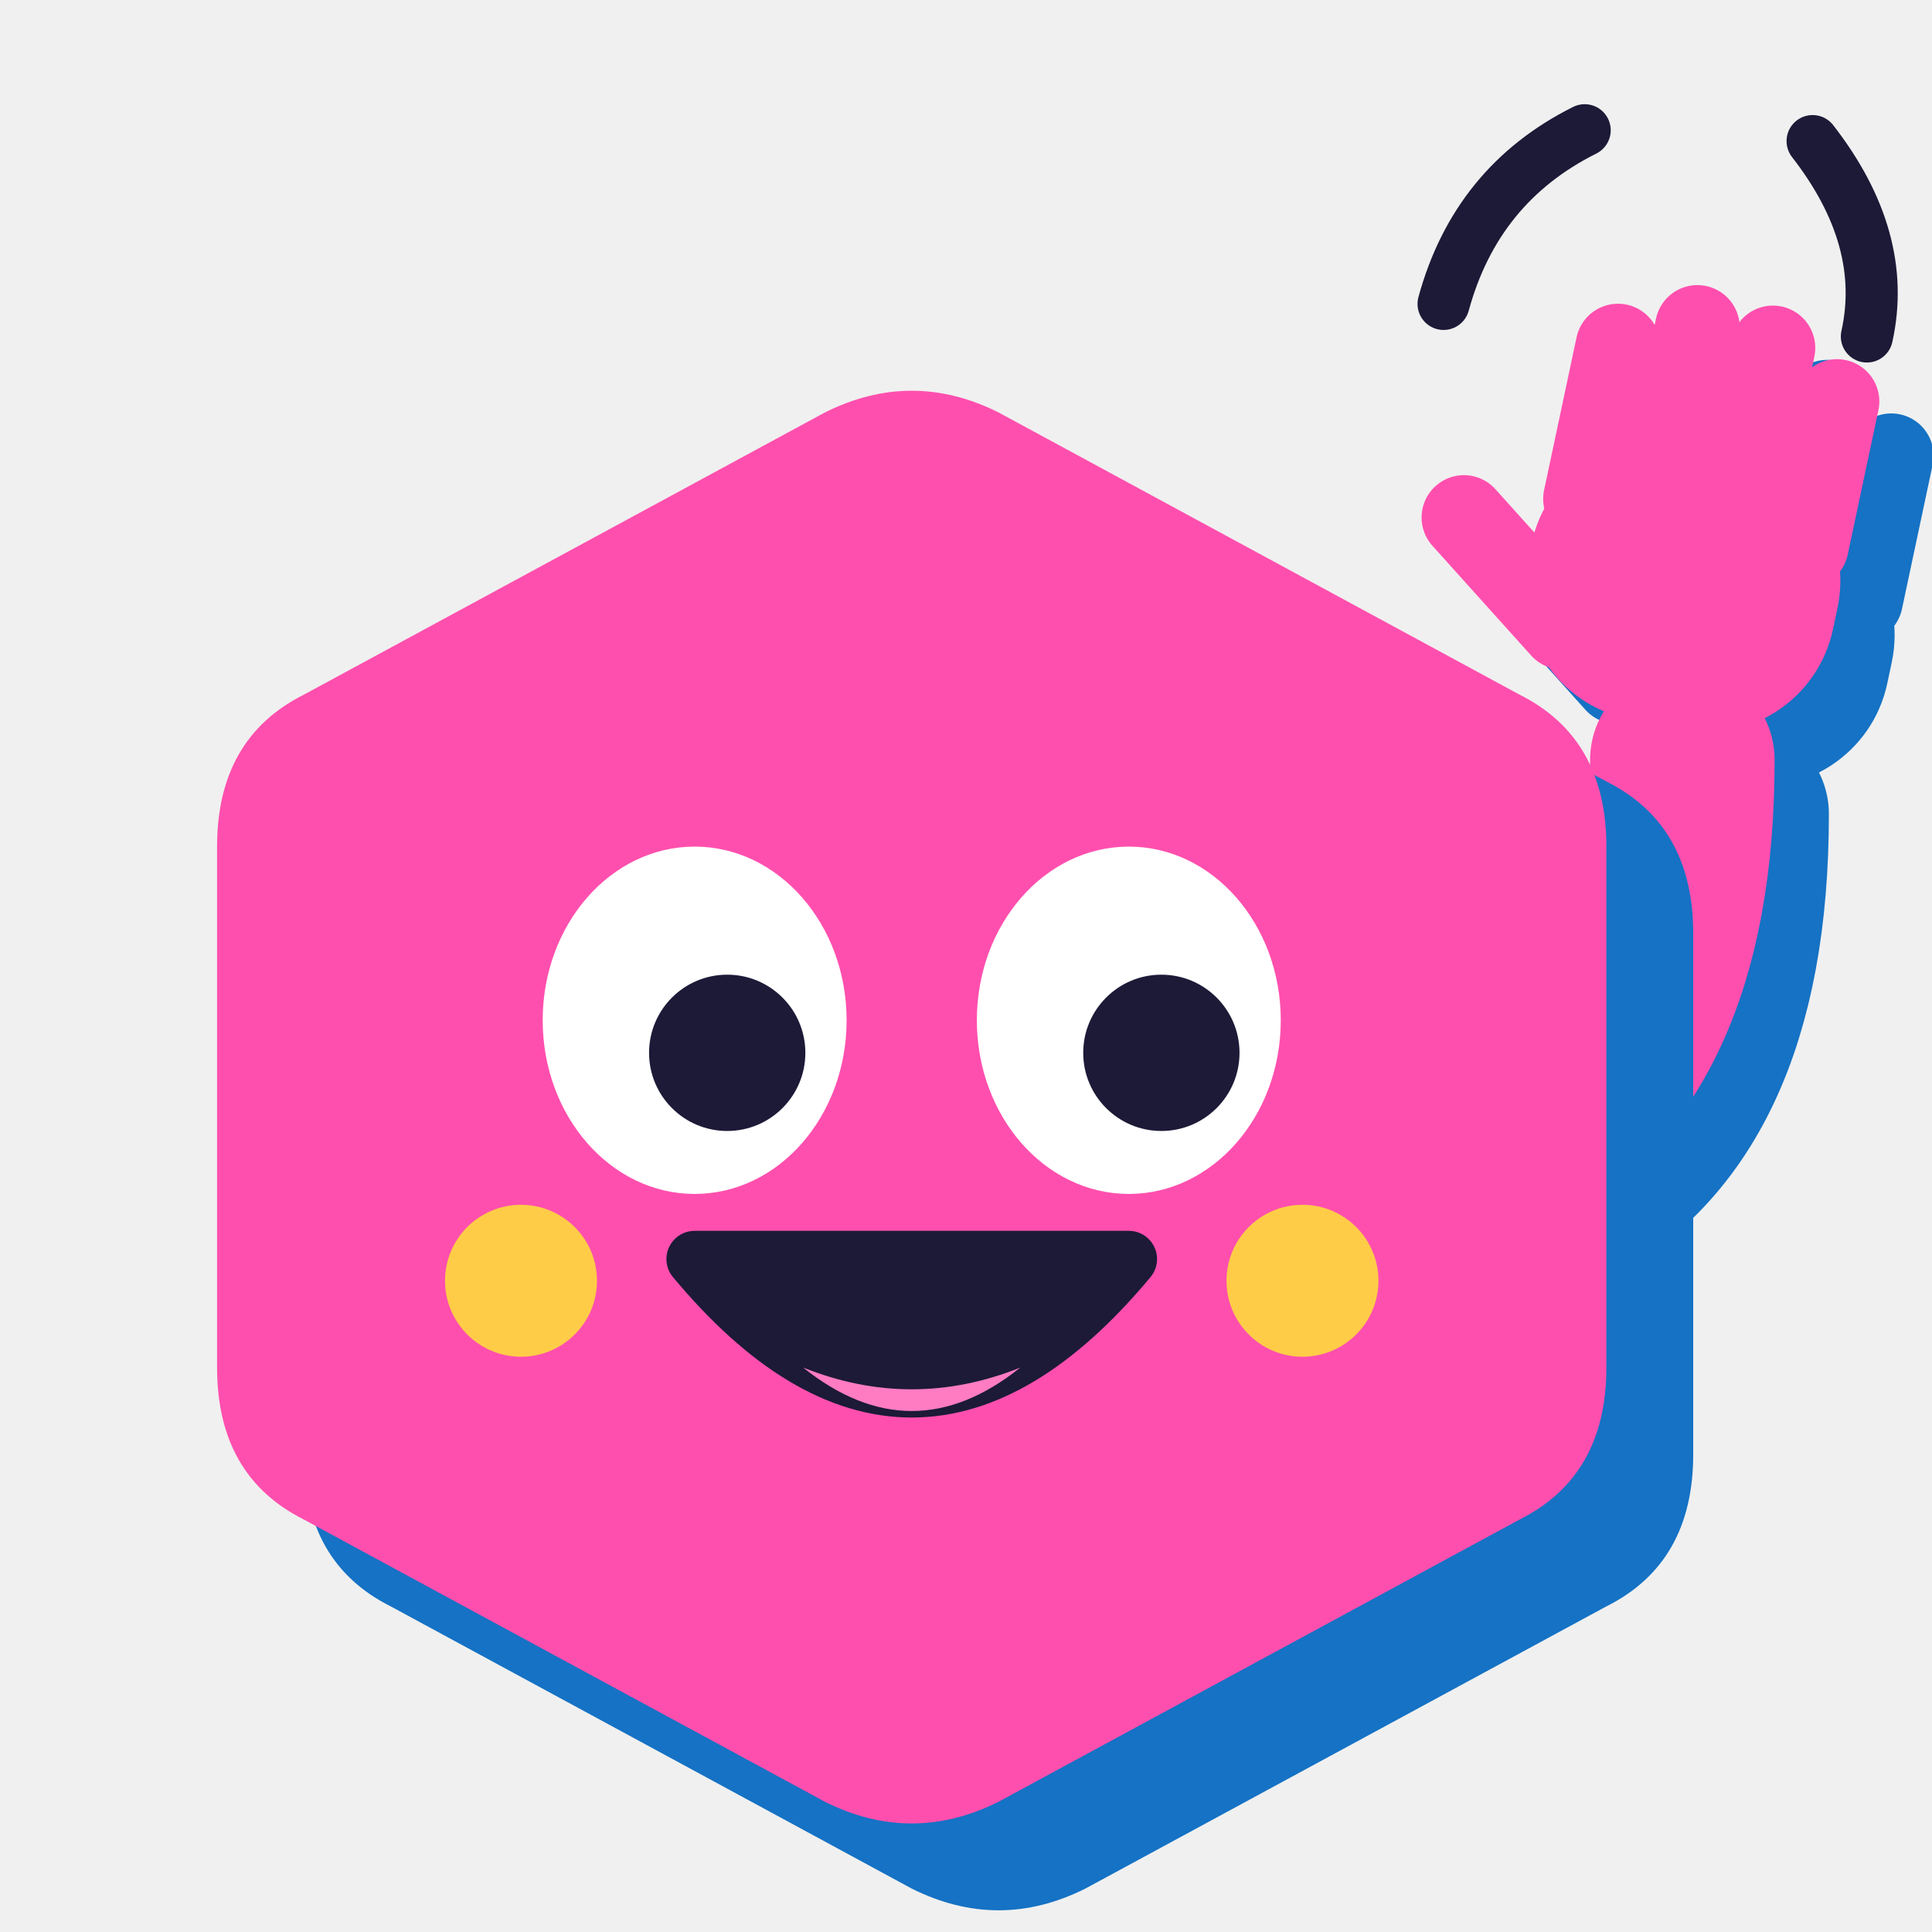
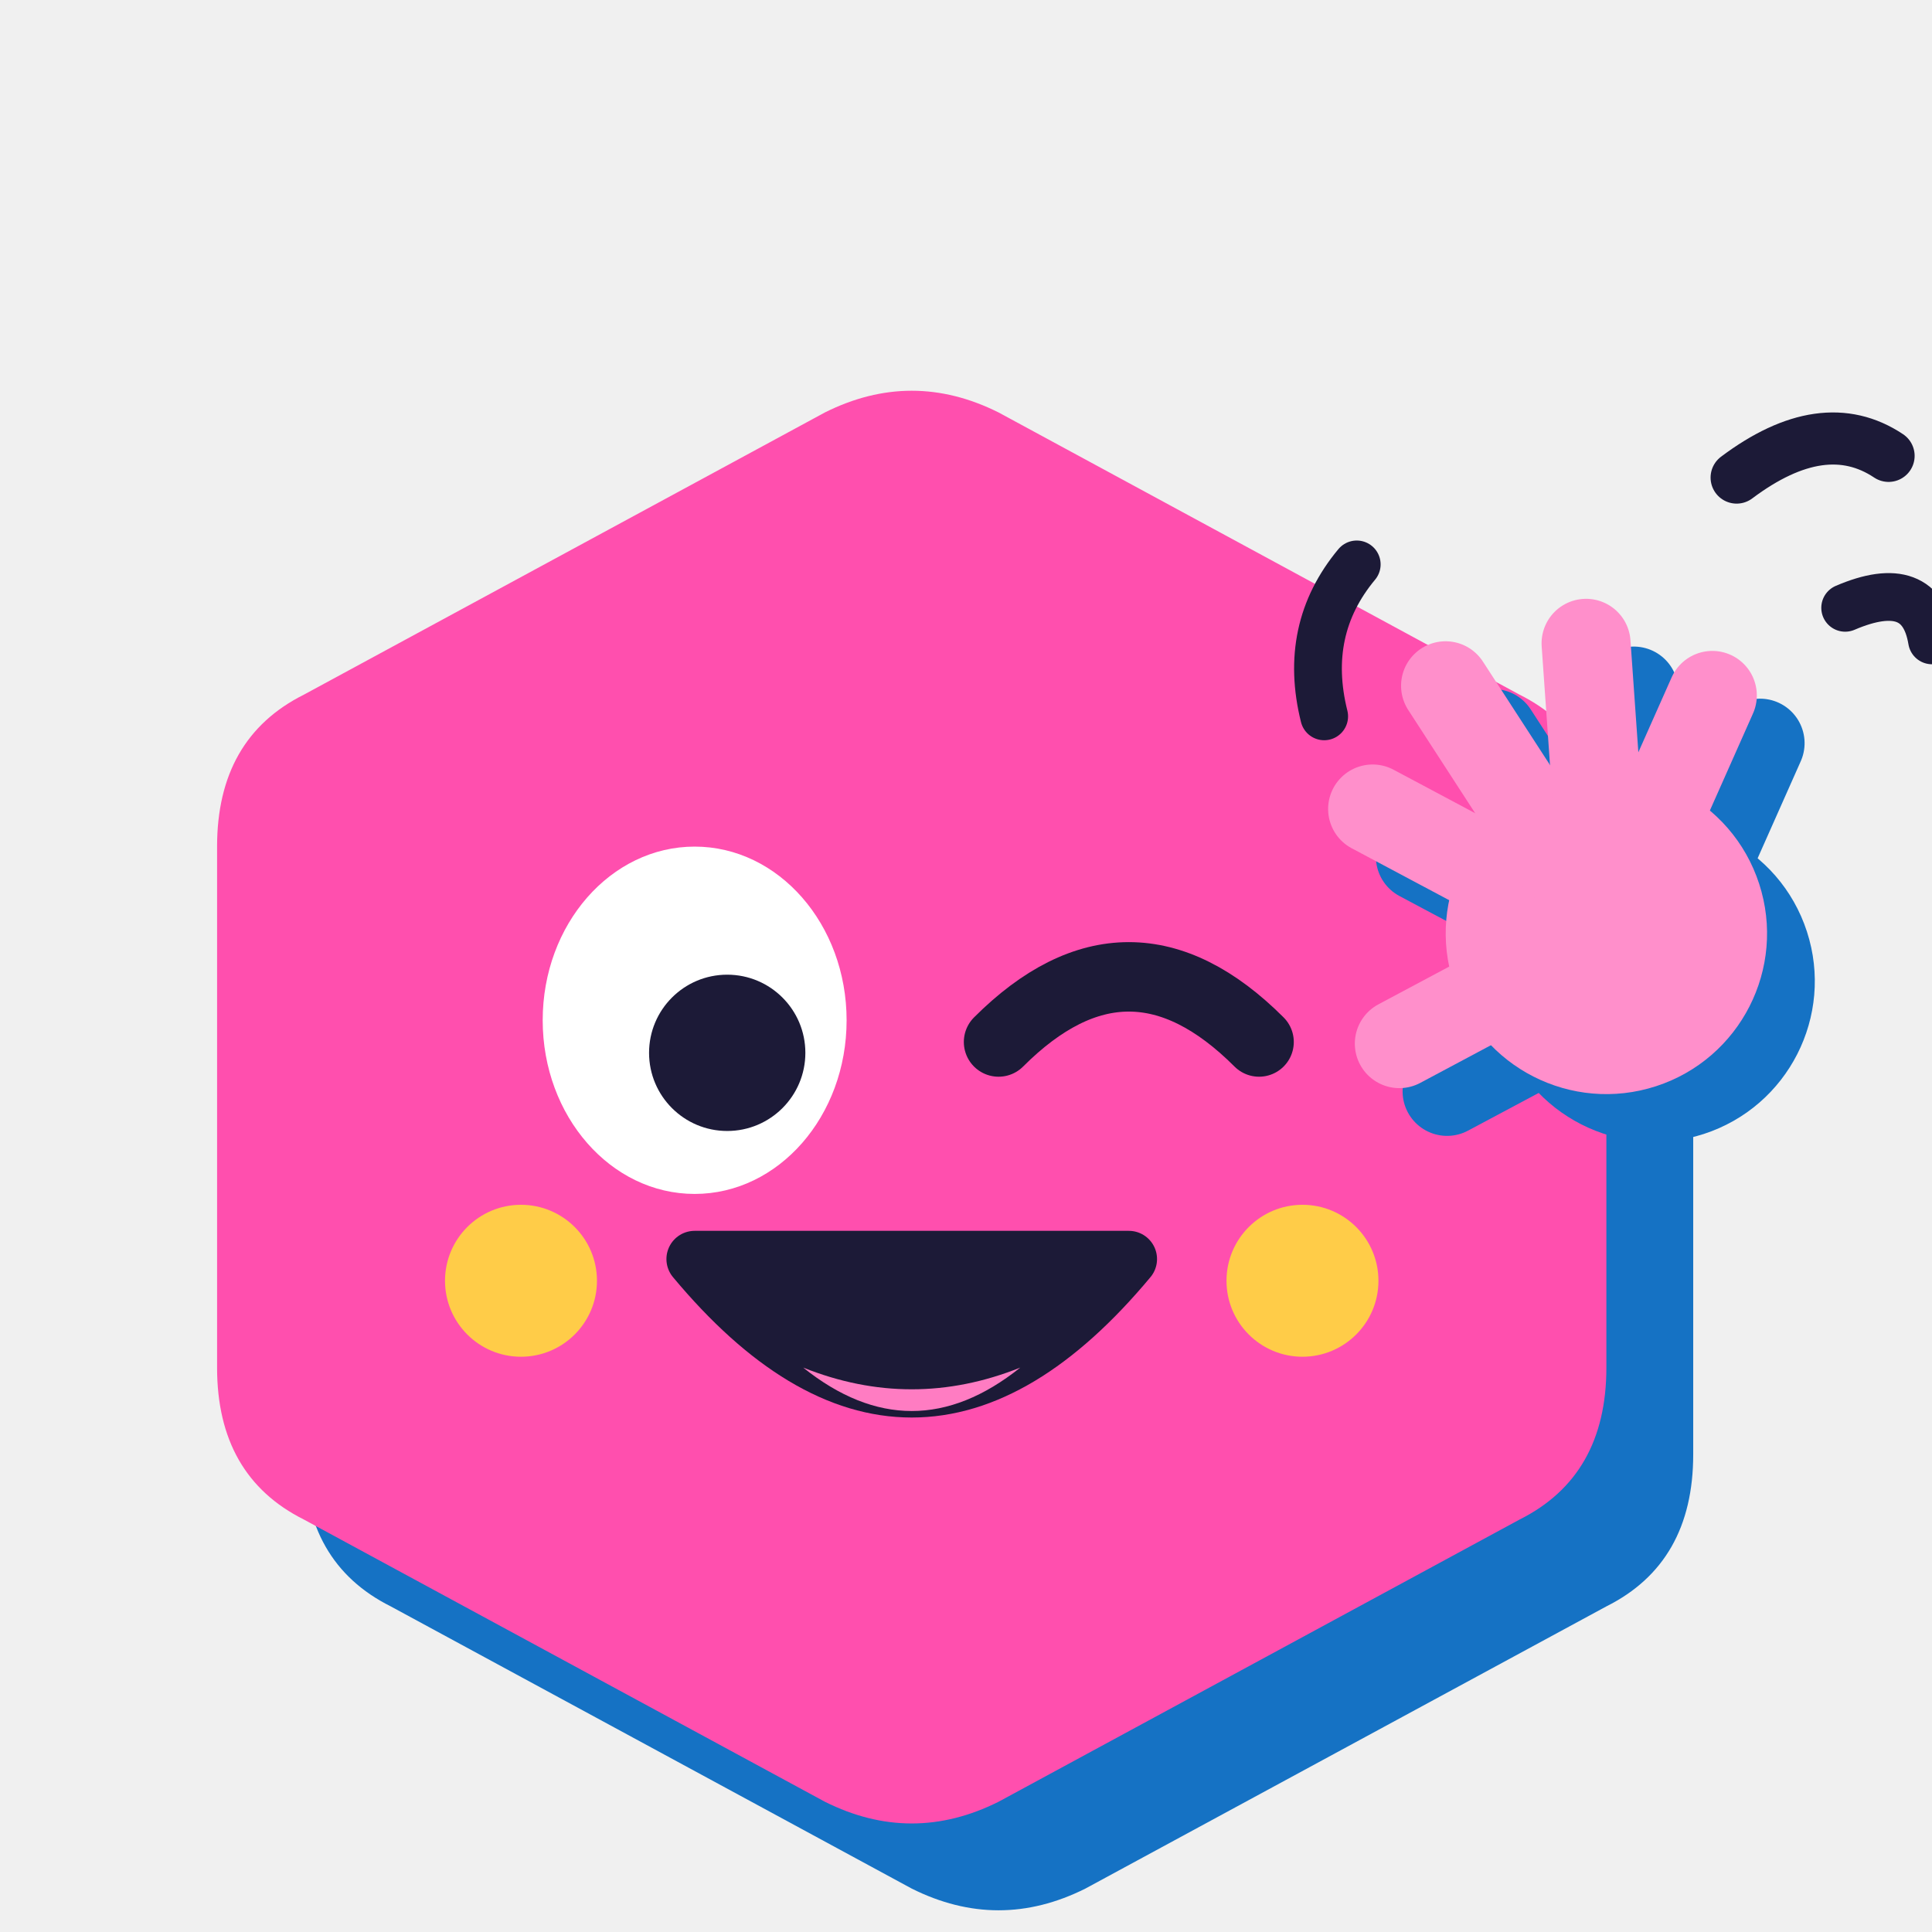
<svg xmlns="http://www.w3.org/2000/svg" width="128" height="128" viewBox="-10 -13 89 89">
-   <g transform="translate(2.5 2.5)">
-     <path d="M59 40 Q67.5 36 67.5 22" fill="none" stroke="#1572c4" stroke-width="8.5" stroke-linecap="round" />
-     <g transform="translate(67.5 14) rotate(12)">
-       <rect x="-7.2" y="-6.5" width="14.4" height="13" rx="6" fill="#1572c4" />
-       <path d="M-5.2 -3 L-5.2 -10.2" stroke="#1572c4" stroke-width="3.9" stroke-linecap="round" />
-       <path d="M-1.8 -3 L-1.8 -11.8" stroke="#1572c4" stroke-width="3.9" stroke-linecap="round" />
-       <path d="M1.8 -3 L1.8 -11.6" stroke="#1572c4" stroke-width="3.9" stroke-linecap="round" />
-       <path d="M5.2 -3 L5.2 -9.8" stroke="#1572c4" stroke-width="3.9" stroke-linecap="round" />
-       <path d="M-5 3 L-10.5 -1" stroke="#1572c4" stroke-width="3.9" stroke-linecap="round" />
-     </g>
-   </g>
-   <g transform="translate(0 0)">
-     <path d="M59 40 Q67.5 36 67.5 22" fill="none" stroke="#ff4fae" stroke-width="8.5" stroke-linecap="round" />
-     <g transform="translate(67.5 14) rotate(12)">
-       <rect x="-7.2" y="-6.5" width="14.4" height="13" rx="6" fill="#ff4fae" />
-       <path d="M-5.2 -3 L-5.2 -10.2" stroke="#ff4fae" stroke-width="3.9" stroke-linecap="round" />
-       <path d="M-1.8 -3 L-1.8 -11.8" stroke="#ff4fae" stroke-width="3.9" stroke-linecap="round" />
-       <path d="M1.8 -3 L1.8 -11.6" stroke="#ff4fae" stroke-width="3.9" stroke-linecap="round" />
-       <path d="M5.2 -3 L5.2 -9.8" stroke="#ff4fae" stroke-width="3.9" stroke-linecap="round" />
-       <path d="M-5 3 L-10.5 -1" stroke="#ff4fae" stroke-width="3.9" stroke-linecap="round" />
-     </g>
-   </g>
  <path d="M36 6 L60 19 Q64 21 64 26 L64 50 Q64 55 60 57 L36 70 Q32 72 28 70 L4 57 Q0 55 0 50 L0 26 Q0 21 4 19 L28 6 Q32 4 36 6Z" transform="translate(4 4)" fill="#1572c4" />
  <path d="M36 6 L60 19 Q64 21 64 26 L64 50 Q64 55 60 57 L36 70 Q32 72 28 70 L4 57 Q0 55 0 50 L0 26 Q0 21 4 19 L28 6 Q32 4 36 6Z" fill="#ff4fae" />
  <ellipse cx="22" cy="34" rx="7" ry="8" fill="#fff" />
-   <ellipse cx="42" cy="34" rx="7" ry="8" fill="#fff" />
  <circle cx="23.5" cy="35.5" r="3.6" fill="#1c1a37" />
-   <circle cx="43.5" cy="35.5" r="3.6" fill="#1c1a37" />
+   <path d="M36 35 Q42 29 48 35" fill="none" stroke="#1c1a37" stroke-width="3.2" stroke-linecap="round" stroke-linejoin="round" />
  <circle cx="14" cy="46" r="3.5" fill="#ffd93d" opacity=".9" />
  <circle cx="50" cy="46" r="3.5" fill="#ffd93d" opacity=".9" />
  <path d="M22 45 Q32 57 42 45Z" fill="#1c1a37" stroke="#1c1a37" stroke-width="2.6" stroke-linejoin="round" />
  <path d="M27 50 Q32 54 37 50 Q32 52 27 50Z" fill="#ff7cc2" />
-   <path d="M56.5 1 Q58 -4.5 63 -7" fill="none" stroke="#1c1a37" stroke-width="2.4" stroke-linecap="round" />
-   <path d="M73.5 -6.5 Q77 -2 76 2.5" fill="none" stroke="#1c1a37" stroke-width="2.4" stroke-linecap="round" />
+   <g transform="translate(66.2 32.2) rotate(-18)">
+     <circle r="7.4" fill="#1572c4" />
+     <path d="M-2.78 -2.88 L-8.47 -8.78" stroke="#1572c4" stroke-width="4.1" stroke-linecap="round" />
+     <path d="M-1.04 -3.86 L-3.52 -13.14" stroke="#1572c4" stroke-width="4.1" stroke-linecap="round" />
+     <path d="M0.97 -3.88 L3.24 -13.00" stroke="#1572c4" stroke-width="4.1" stroke-linecap="round" />
+     <path d="M2.68 -2.97 L8.03 -8.92" stroke="#1572c4" stroke-width="4.1" stroke-linecap="round" />
+     <path d="M-3.94 0.69 L-10.64 1.88" stroke="#1572c4" stroke-width="4.1" stroke-linecap="round" />
+   </g>
+   <g transform="translate(64 30) rotate(-18)">
+     <circle r="7.4" fill="#ff8fcb" />
+     <path d="M-2.78 -2.88 L-8.47 -8.78" stroke="#ff8fcb" stroke-width="4.1" stroke-linecap="round" />
+     <path d="M-1.04 -3.86 L-3.52 -13.14" stroke="#ff8fcb" stroke-width="4.1" stroke-linecap="round" />
+     <path d="M0.97 -3.88 L3.24 -13.00" stroke="#ff8fcb" stroke-width="4.1" stroke-linecap="round" />
+     <path d="M2.68 -2.97 L8.03 -8.92" stroke="#ff8fcb" stroke-width="4.1" stroke-linecap="round" />
+     <path d="M-3.94 0.69 L-10.64 1.88" stroke="#ff8fcb" stroke-width="4.1" stroke-linecap="round" />
+   </g>
+   <path d="M70 9 Q74 6 77 8" fill="none" stroke="#1c1a37" stroke-width="2.4" stroke-linecap="round" stroke-linejoin="round" />
+   <path d="M75 15 Q78.5 13.5 79 16.5" fill="none" stroke="#1c1a37" stroke-width="2.2" stroke-linecap="round" stroke-linejoin="round" />
+   <path d="M51 20 Q50 16 52.5 13" fill="none" stroke="#1c1a37" stroke-width="2.2" stroke-linecap="round" stroke-linejoin="round" />
</svg>
